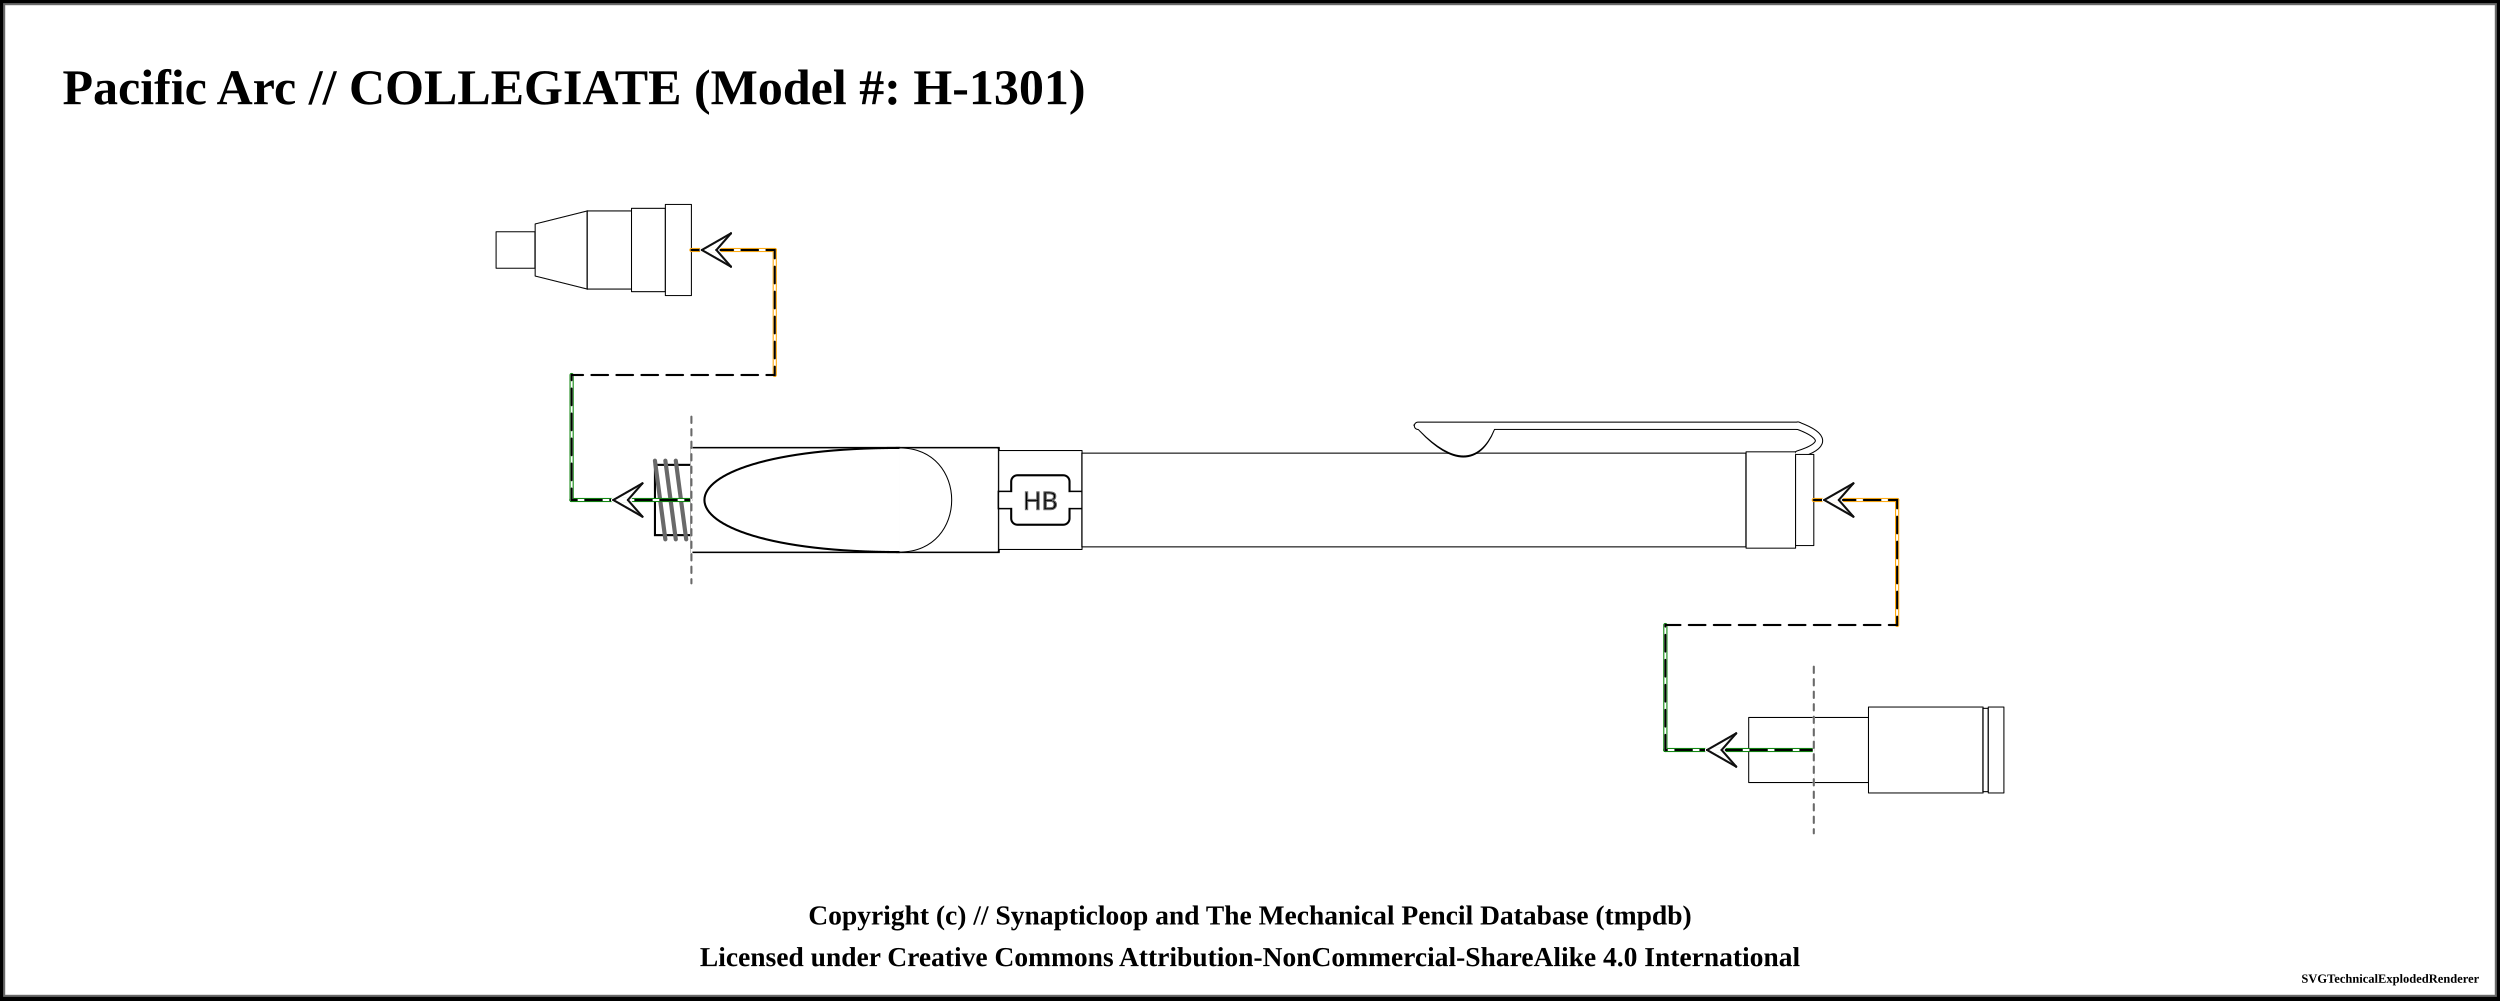
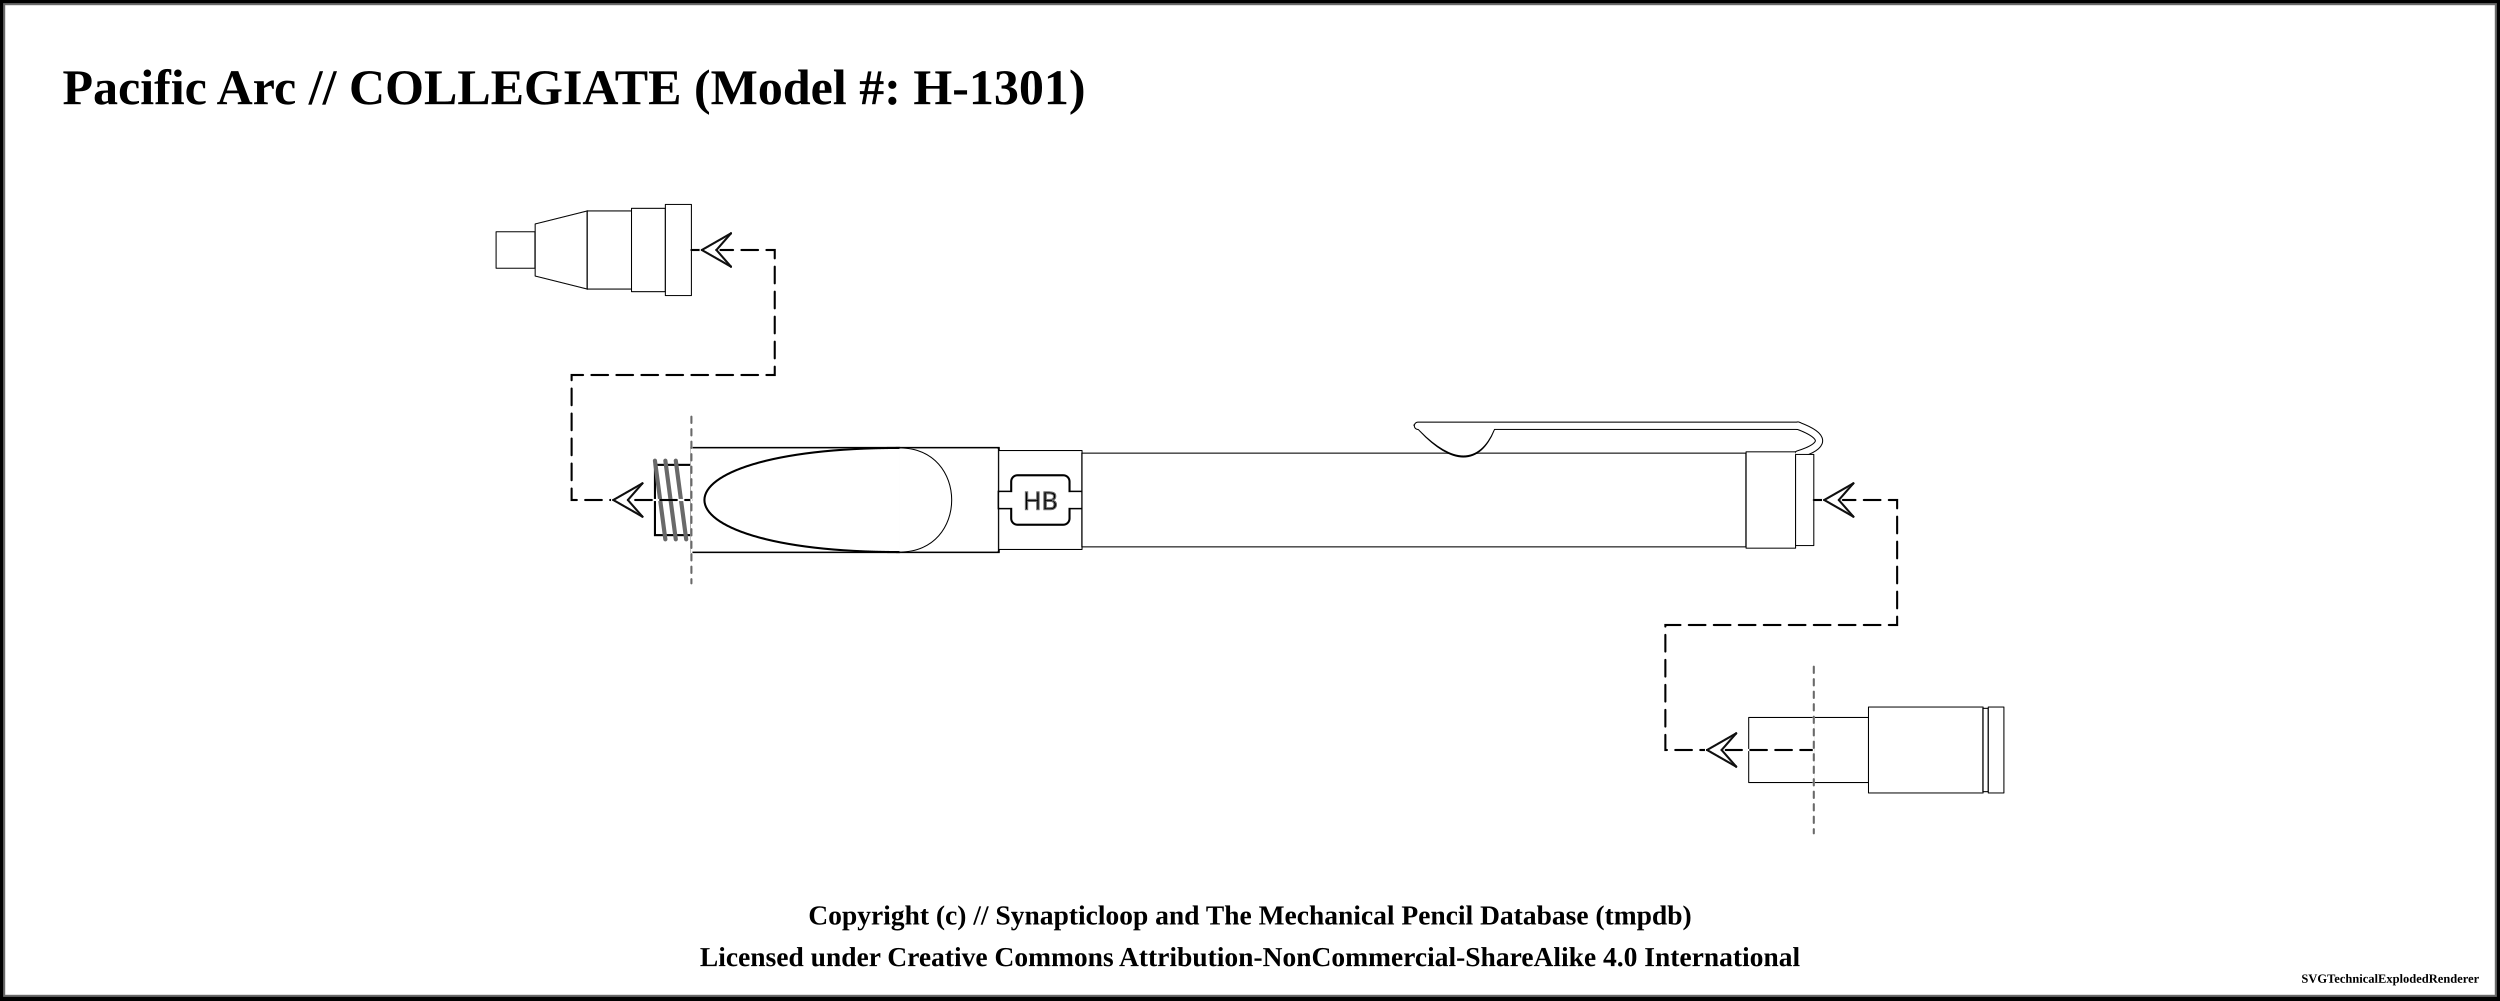
<svg xmlns="http://www.w3.org/2000/svg" width="1200" height="480">
  <pattern id="knurled-large" patternUnits="userSpaceOnUse" width="12" height="12">
    <path stroke="dimgray" stroke-linecap="round" stroke-width="1" d="M 6,6 L 12,12" />
    <path stroke="dimgray" stroke-linecap="round" stroke-width="1" d="M 6,6 L 0,12" />
    <path stroke="gray" stroke-linecap="round" stroke-width="1" d="M 6,6 L 12,0" />
    <path stroke="gray" stroke-linecap="round" stroke-width="1" d="M 6,6 L 0,0" />
  </pattern>
  <pattern id="knurled-small" patternUnits="userSpaceOnUse" width="4" height="4">
    <path stroke="dimgray" stroke-linecap="round" stroke-width="1" d="M 2,2 L 4,4" />
    <path stroke="dimgray" stroke-linecap="round" stroke-width="1" d="M 2,2 L 0,4" />
    <path stroke="gray" stroke-linecap="round" stroke-width="1" d="M 2,2 L 4,0" />
    <path stroke="gray" stroke-linecap="round" stroke-width="1" d="M 2,2 L 0,0" />
  </pattern>
  <pattern id="knurled" patternUnits="userSpaceOnUse" width="8" height="8">
    <path stroke="dimgray" stroke-linecap="round" stroke-width="1" d="M 4,4 L 8,8" />
    <path stroke="dimgray" stroke-linecap="round" stroke-width="1" d="M 4,4 L 0,8" />
    <path stroke="gray" stroke-linecap="round" stroke-width="1" d="M 4,4 L 8,0" />
    <path stroke="gray" stroke-linecap="round" stroke-width="1" d="M 4,4 L 0,0" />
  </pattern>
  <pattern id="lined" patternUnits="userSpaceOnUse" width="3" height="3">
    <path stroke="dimgray" stroke-linecap="round" stroke-width="1" d="M 0,0 L 3,0" />
  </pattern>
  <pattern id="ridged" patternUnits="userSpaceOnUse" width="3" height="3">
    <path stroke="dimgray" stroke-linecap="round" stroke-width="1" d="M 0,0 L 0,3" />
  </pattern>
  <pattern id="spring" patternUnits="userSpaceOnUse" width="8" height="100">
    <path stroke="dimgray" stroke-linecap="round" stroke-width="2" d="M 1,1 L 9,99" />
    <path stroke="white" stroke-linecap="round" stroke-width="1" d="M 1,1 L 9,99" />
  </pattern>
  <pattern id="knurled" patternUnits="userSpaceOnUse" width="8" height="8">
    <path stroke="dimgray" stroke-linecap="round" stroke-width="1" d="M 4,4 L 8,8" />
    <path stroke="dimgray" stroke-linecap="round" stroke-width="1" d="M 4,4 L 0,8" />
    <path stroke="gray" stroke-linecap="round" stroke-width="1" d="M 4,4 L 8,0" />
    <path stroke="gray" stroke-linecap="round" stroke-width="1" d="M 4,4 L 0,0" />
  </pattern>
  <rect x="0" y="0" width="1200" height="480" fill="white" stroke="black" stroke-width="4" />
  <rect x="2" y="2" width="1196" height="476" fill="white" stroke="dimgray" stroke-width="1" />
  <g transform="rotate(0 0 0)">
    <text x="30" y="50" font-size="2.0em" font-weight="bold"> Pacific Arc // COLLEGIATE (Model #: H-1301)</text>
    <path d="M238.125 111.25 L256.875 111.25 L256.875 128.75 L238.125 128.75 Z" stroke-width="0.5" stroke="black" stroke-linejoin="round" fill="white" fill-opacity="1" />
    <path d="M256.875 107.5 L281.875 101.25 L281.875 138.75 L256.875 132.5 Z" stroke-width="0.5" stroke="black" stroke-linejoin="round" fill="white" fill-opacity="1" />
    <path d="M281.875 101.25 L303.125 101.25 L303.125 138.75 L281.875 138.75 Z" stroke-width="0.5" stroke="black" stroke-linejoin="round" fill="white" fill-opacity="1" />
    <path d="M303.125 100 L319.375 100 L319.375 140 L303.125 140 Z" stroke-width="0.5" stroke="black" stroke-linejoin="round" fill="white" fill-opacity="1" />
    <path d="M319.375 98.125 L331.875 98.125 L331.875 141.875 L319.375 141.875 Z" stroke-width="0.5" stroke="black" stroke-linejoin="round" fill="white" fill-opacity="1" />
-     <line x1="331.875" y1="120" x2="371.875" y2="120" stroke-linecap="round" stroke="orange" stroke-width="2" />
-     <line x1="371.875" y1="120" x2="371.875" y2="180" stroke="orange" stroke-linecap="round" stroke-width="2" />
    <path d="M314.375 223.125 L331.875 223.125 L331.875 256.875 L314.375 256.875 Z" stroke-width="0.5" stroke="black" stroke-linejoin="round" fill="white" fill-opacity="1" />
    <path d="M314.375 223.125 L331.875 223.125 L331.875 256.875 L314.375 256.875 Z" stroke-width="1.0" stroke="black" fill="url(#threaded)" />
    <line x1="314.375" y1="221.125" x2="319.375" y2="258.875" stroke="dimgray" stroke-linecap="round" stroke-width="2" />
    <line x1="314.375" y1="221.125" x2="319.375" y2="258.875" stroke="[object Object]" stroke-linecap="round" stroke-width="1" />
    <line x1="319.375" y1="221.125" x2="324.375" y2="258.875" stroke="dimgray" stroke-linecap="round" stroke-width="2" />
    <line x1="319.375" y1="221.125" x2="324.375" y2="258.875" stroke="[object Object]" stroke-linecap="round" stroke-width="1" />
    <line x1="324.375" y1="221.125" x2="329.375" y2="258.875" stroke="dimgray" stroke-linecap="round" stroke-width="2" />
    <line x1="324.375" y1="221.125" x2="329.375" y2="258.875" stroke="[object Object]" stroke-linecap="round" stroke-width="1" />
-     <line x1="331.875" y1="240" x2="274.375" y2="240" stroke-linecap="round" stroke="green" stroke-width="2" />
-     <line x1="274.375" y1="240" x2="274.375" y2="180" stroke="green" stroke-linecap="round" stroke-width="2" />
    <path d="M331.875 215 L479.375 215 L479.375 265 L331.875 265 Z" stroke-width="0.5" stroke="black" stroke-linejoin="round" fill="white" fill-opacity="1" />
    <path d="M331.875 215 L479.375 215 L479.375 265 L331.875 265 Z" stroke-width="1.0" stroke="black" fill="url(#ridged)" />
    <rect x="331.875" y="215.25" width="99.5" height="49.5" rx="0" ry="0" stroke-width="0.5" stroke="none" fill="white" fill-opacity="1" />
    <path d="M 431.875 215 C 306.875 215, 306.875 265, 431.875 265" stroke-width="1.0" stroke="black" stroke-linecap="round" fill-opacity="1" fill="white" />
    <rect x="431.875" y="215.25" width="47" height="49.5" rx="0" ry="0" stroke-width="0.5" stroke="none" fill="white" fill-opacity="1" />
    <path d="M 431.875 215 C 465.125 215, 465.125 265, 431.875 265" stroke-width="0.5" stroke="black" stroke-linecap="round" fill-opacity="1" fill="white" />
    <path d="M479.375 216.25 L519.375 216.25 L519.375 263.75 L479.375 263.75 Z" stroke-width="0.5" stroke="black" stroke-linejoin="round" fill="white" fill-opacity="1" />
    <rect x="479.375" y="236" width="40" height="8" rx="0" ry="0" stroke-width="1" stroke="black" fill="white" />
    <rect x="485.375" y="228.125" width="28" height="23.75" rx="3" ry="3" stroke-width="1" stroke="black" fill="white" />
    <rect x="479.625" y="236.25" width="39.5" height="7.5" rx="0" ry="0" stroke-width="1" stroke="none" fill="white" />
    <text x="499.375" y="240" text-anchor="middle" dominant-baseline="central">
      <tspan stroke="dimgray" stroke-width="0.5" font-family="sans-serif" fill="black" textLength="{this.width * 5 - 14}"> HB</tspan>
    </text>
    <path d="M519.375 217.5 L838.125 217.5 L838.125 262.5 L519.375 262.5 Z" stroke-width="0.5" stroke="black" stroke-linejoin="round" fill="white" fill-opacity="1" />
    <path d="M682.875 205.875 Q705.625 229.375 715.625 205.875 Z" stroke-width="4" stroke="black" fill="dimgray" stroke-linecap="round" />
    <line x1="680.625" y1="204.375" x2="863.125" y2="204.375" stroke-width="4" stroke="black" fill="dimgray" stroke-linecap="round" />
    <path d="M863.125 204.375 Q883.125 211.875 863.125 218.125" stroke-width="4" stroke="black" fill="none" stroke-linecap="round" />
    <path d="M838.125 216.875 L861.875 216.875 L861.875 263.125 L838.125 263.125 Z" stroke-width="0.5" stroke="black" stroke-linejoin="round" fill="white" fill-opacity="1" />
    <path d="M682.875 205.875 Q705.625 228.375 715.625 205.875 Z" stroke-width="3" stroke="white" fill="white" stroke-linecap="round" />
    <line x1="680.625" y1="204.375" x2="863.125" y2="204.375" stroke-width="3" stroke="white" fill="white" stroke-linecap="round" />
    <path d="M863.125 204.375 Q883.125 211.875 863.125 218.125" stroke-width="3" stroke="white" fill="none" stroke-linecap="round" />
    <path d="M861.875 218.125 L870.625 218.125 L870.625 261.875 L861.875 261.875 Z" stroke-width="0.5" stroke="black" stroke-linejoin="round" fill="white" fill-opacity="1" />
-     <line x1="870.625" y1="240" x2="910.625" y2="240" stroke-linecap="round" stroke="orange" stroke-width="2" />
-     <line x1="910.625" y1="240" x2="910.625" y2="300" stroke="orange" stroke-linecap="round" stroke-width="2" />
    <path d="M839.375 344.375 L870.625 344.375 L870.625 375.625 L839.375 375.625 Z" stroke-width="0.5" stroke="black" stroke-linejoin="round" fill="white" fill-opacity="1" />
-     <line x1="870.625" y1="360" x2="799.375" y2="360" stroke-linecap="round" stroke="green" stroke-width="2" />
-     <line x1="799.375" y1="360" x2="799.375" y2="300" stroke="green" stroke-linecap="round" stroke-width="2" />
    <path d="M870.625 344.375 L896.875 344.375 L896.875 375.625 L870.625 375.625 Z" stroke-width="0.5" stroke="black" stroke-linejoin="round" fill="white" fill-opacity="1" />
    <path d="M896.875 339.375 L951.875 339.375 L951.875 380.625 L896.875 380.625 Z" stroke-width="0.5" stroke="black" stroke-linejoin="round" fill="white" fill-opacity="1" />
    <path d="M951.875 340 L954.375 340 L954.375 380 L951.875 380 Z" stroke-width="0.5" stroke="black" stroke-linejoin="round" fill="white" fill-opacity="1" />
    <path d="M954.375 339.375 L961.875 339.375 L961.875 380.625 L954.375 380.625 Z" stroke-width="0.5" stroke="black" stroke-linejoin="round" fill="white" fill-opacity="1" />
    <path d="M 331.875 120 L 371.875 120 L 371.875 180 L 274.375 180 L 274.375 240 L 331.875 240 " fill="none" stroke="white" stroke-width="1" stroke-linecap="round" />
    <path d="M 331.875 120 L 371.875 120 L 371.875 180 L 274.375 180 L 274.375 240 L 331.875 240 " fill="none" stroke="black" stroke-width="1" stroke-dasharray="8,4" stroke-linecap="round" />
    <line x1="336.875" y1="120" x2="343.875" y2="120" stroke-linecap="round" stroke="#ffffff" stroke-width="2.0" />
    <line x1="336.875" y1="120" x2="350.875" y2="112" stroke-linecap="round" stroke="#ffffff" stroke-width="2.0" />
    <line x1="350.875" y1="112" x2="343.875" y2="120" stroke-linecap="round" stroke="#ffffff" stroke-width="2.0" />
    <line x1="336.875" y1="120" x2="350.875" y2="128" stroke-linecap="round" stroke="#ffffff" stroke-width="2.0" />
    <line x1="350.875" y1="128" x2="343.875" y2="120" stroke-linecap="round" stroke="#ffffff" stroke-width="2.0" />
    <line x1="336.875" y1="120" x2="350.875" y2="112" stroke-linecap="round" stroke="#0f0f0f" stroke-width="1.0" />
    <line x1="350.875" y1="112" x2="343.875" y2="120" stroke-linecap="round" stroke="#0f0f0f" stroke-width="1.0" />
    <line x1="336.875" y1="120" x2="350.875" y2="128" stroke-linecap="round" stroke="#0f0f0f" stroke-width="1.0" />
    <line x1="350.875" y1="128" x2="343.875" y2="120" stroke-linecap="round" stroke="#0f0f0f" stroke-width="1.0" />
    <line x1="294.375" y1="240" x2="301.375" y2="240" stroke-linecap="round" stroke="#ffffff" stroke-width="2.0" />
    <line x1="294.375" y1="240" x2="308.375" y2="232" stroke-linecap="round" stroke="#ffffff" stroke-width="2.0" />
    <line x1="308.375" y1="232" x2="301.375" y2="240" stroke-linecap="round" stroke="#ffffff" stroke-width="2.0" />
    <line x1="294.375" y1="240" x2="308.375" y2="248" stroke-linecap="round" stroke="#ffffff" stroke-width="2.0" />
    <line x1="308.375" y1="248" x2="301.375" y2="240" stroke-linecap="round" stroke="#ffffff" stroke-width="2.0" />
    <line x1="294.375" y1="240" x2="308.375" y2="232" stroke-linecap="round" stroke="#0f0f0f" stroke-width="1.0" />
    <line x1="308.375" y1="232" x2="301.375" y2="240" stroke-linecap="round" stroke="#0f0f0f" stroke-width="1.0" />
    <line x1="294.375" y1="240" x2="308.375" y2="248" stroke-linecap="round" stroke="#0f0f0f" stroke-width="1.0" />
    <line x1="308.375" y1="248" x2="301.375" y2="240" stroke-linecap="round" stroke="#0f0f0f" stroke-width="1.0" />
    <line x1="331.875" y1="200" x2="331.875" y2="280" stroke="white" stroke-linecap="round" stroke-width="1" />
    <line x1="331.875" y1="200" x2="331.875" y2="280" stroke="dimgray" stroke-linecap="round" stroke-dasharray="3,3" stroke-width="1" />
    <path d="M 870.625 240 L 910.625 240 L 910.625 300 L 799.375 300 L 799.375 360 L 870.625 360 " fill="none" stroke="white" stroke-width="1" stroke-linecap="round" />
    <path d="M 870.625 240 L 910.625 240 L 910.625 300 L 799.375 300 L 799.375 360 L 870.625 360 " fill="none" stroke="black" stroke-width="1" stroke-dasharray="8,4" stroke-linecap="round" />
    <line x1="875.625" y1="240" x2="882.625" y2="240" stroke-linecap="round" stroke="#ffffff" stroke-width="2.0" />
    <line x1="875.625" y1="240" x2="889.625" y2="232" stroke-linecap="round" stroke="#ffffff" stroke-width="2.0" />
    <line x1="889.625" y1="232" x2="882.625" y2="240" stroke-linecap="round" stroke="#ffffff" stroke-width="2.0" />
    <line x1="875.625" y1="240" x2="889.625" y2="248" stroke-linecap="round" stroke="#ffffff" stroke-width="2.0" />
    <line x1="889.625" y1="248" x2="882.625" y2="240" stroke-linecap="round" stroke="#ffffff" stroke-width="2.0" />
    <line x1="875.625" y1="240" x2="889.625" y2="232" stroke-linecap="round" stroke="#0f0f0f" stroke-width="1.0" />
    <line x1="889.625" y1="232" x2="882.625" y2="240" stroke-linecap="round" stroke="#0f0f0f" stroke-width="1.0" />
    <line x1="875.625" y1="240" x2="889.625" y2="248" stroke-linecap="round" stroke="#0f0f0f" stroke-width="1.0" />
    <line x1="889.625" y1="248" x2="882.625" y2="240" stroke-linecap="round" stroke="#0f0f0f" stroke-width="1.0" />
    <line x1="819.375" y1="360" x2="826.375" y2="360" stroke-linecap="round" stroke="#ffffff" stroke-width="2.0" />
    <line x1="819.375" y1="360" x2="833.375" y2="352" stroke-linecap="round" stroke="#ffffff" stroke-width="2.0" />
    <line x1="833.375" y1="352" x2="826.375" y2="360" stroke-linecap="round" stroke="#ffffff" stroke-width="2.0" />
    <line x1="819.375" y1="360" x2="833.375" y2="368" stroke-linecap="round" stroke="#ffffff" stroke-width="2.0" />
    <line x1="833.375" y1="368" x2="826.375" y2="360" stroke-linecap="round" stroke="#ffffff" stroke-width="2.0" />
    <line x1="819.375" y1="360" x2="833.375" y2="352" stroke-linecap="round" stroke="#0f0f0f" stroke-width="1.0" />
    <line x1="833.375" y1="352" x2="826.375" y2="360" stroke-linecap="round" stroke="#0f0f0f" stroke-width="1.0" />
    <line x1="819.375" y1="360" x2="833.375" y2="368" stroke-linecap="round" stroke="#0f0f0f" stroke-width="1.0" />
    <line x1="833.375" y1="368" x2="826.375" y2="360" stroke-linecap="round" stroke="#0f0f0f" stroke-width="1.0" />
    <line x1="870.625" y1="320" x2="870.625" y2="400" stroke="white" stroke-linecap="round" stroke-width="1" />
    <line x1="870.625" y1="320" x2="870.625" y2="400" stroke="dimgray" stroke-linecap="round" stroke-dasharray="3,3" stroke-width="1" />
  </g>
  <text x="50%" y="440" font-size="1.1em" font-weight="bold" text-anchor="middle" dominant-baseline="middle">Copyright (c) // Synapticloop and The Mechanical Pencil Database (tmpdb)</text>
  <text x="50%" y="460" font-size="1.1em" font-weight="bold" text-anchor="middle" dominant-baseline="middle">Licensed under Creative Commons Attribution-NonCommercial-ShareAlike 4.0 International</text>
  <text x="1190" y="470" font-size="0.5em" font-weight="bold" text-anchor="end" dominant-baseline="middle">SVGTechnicalExplodedRenderer</text>
</svg>
